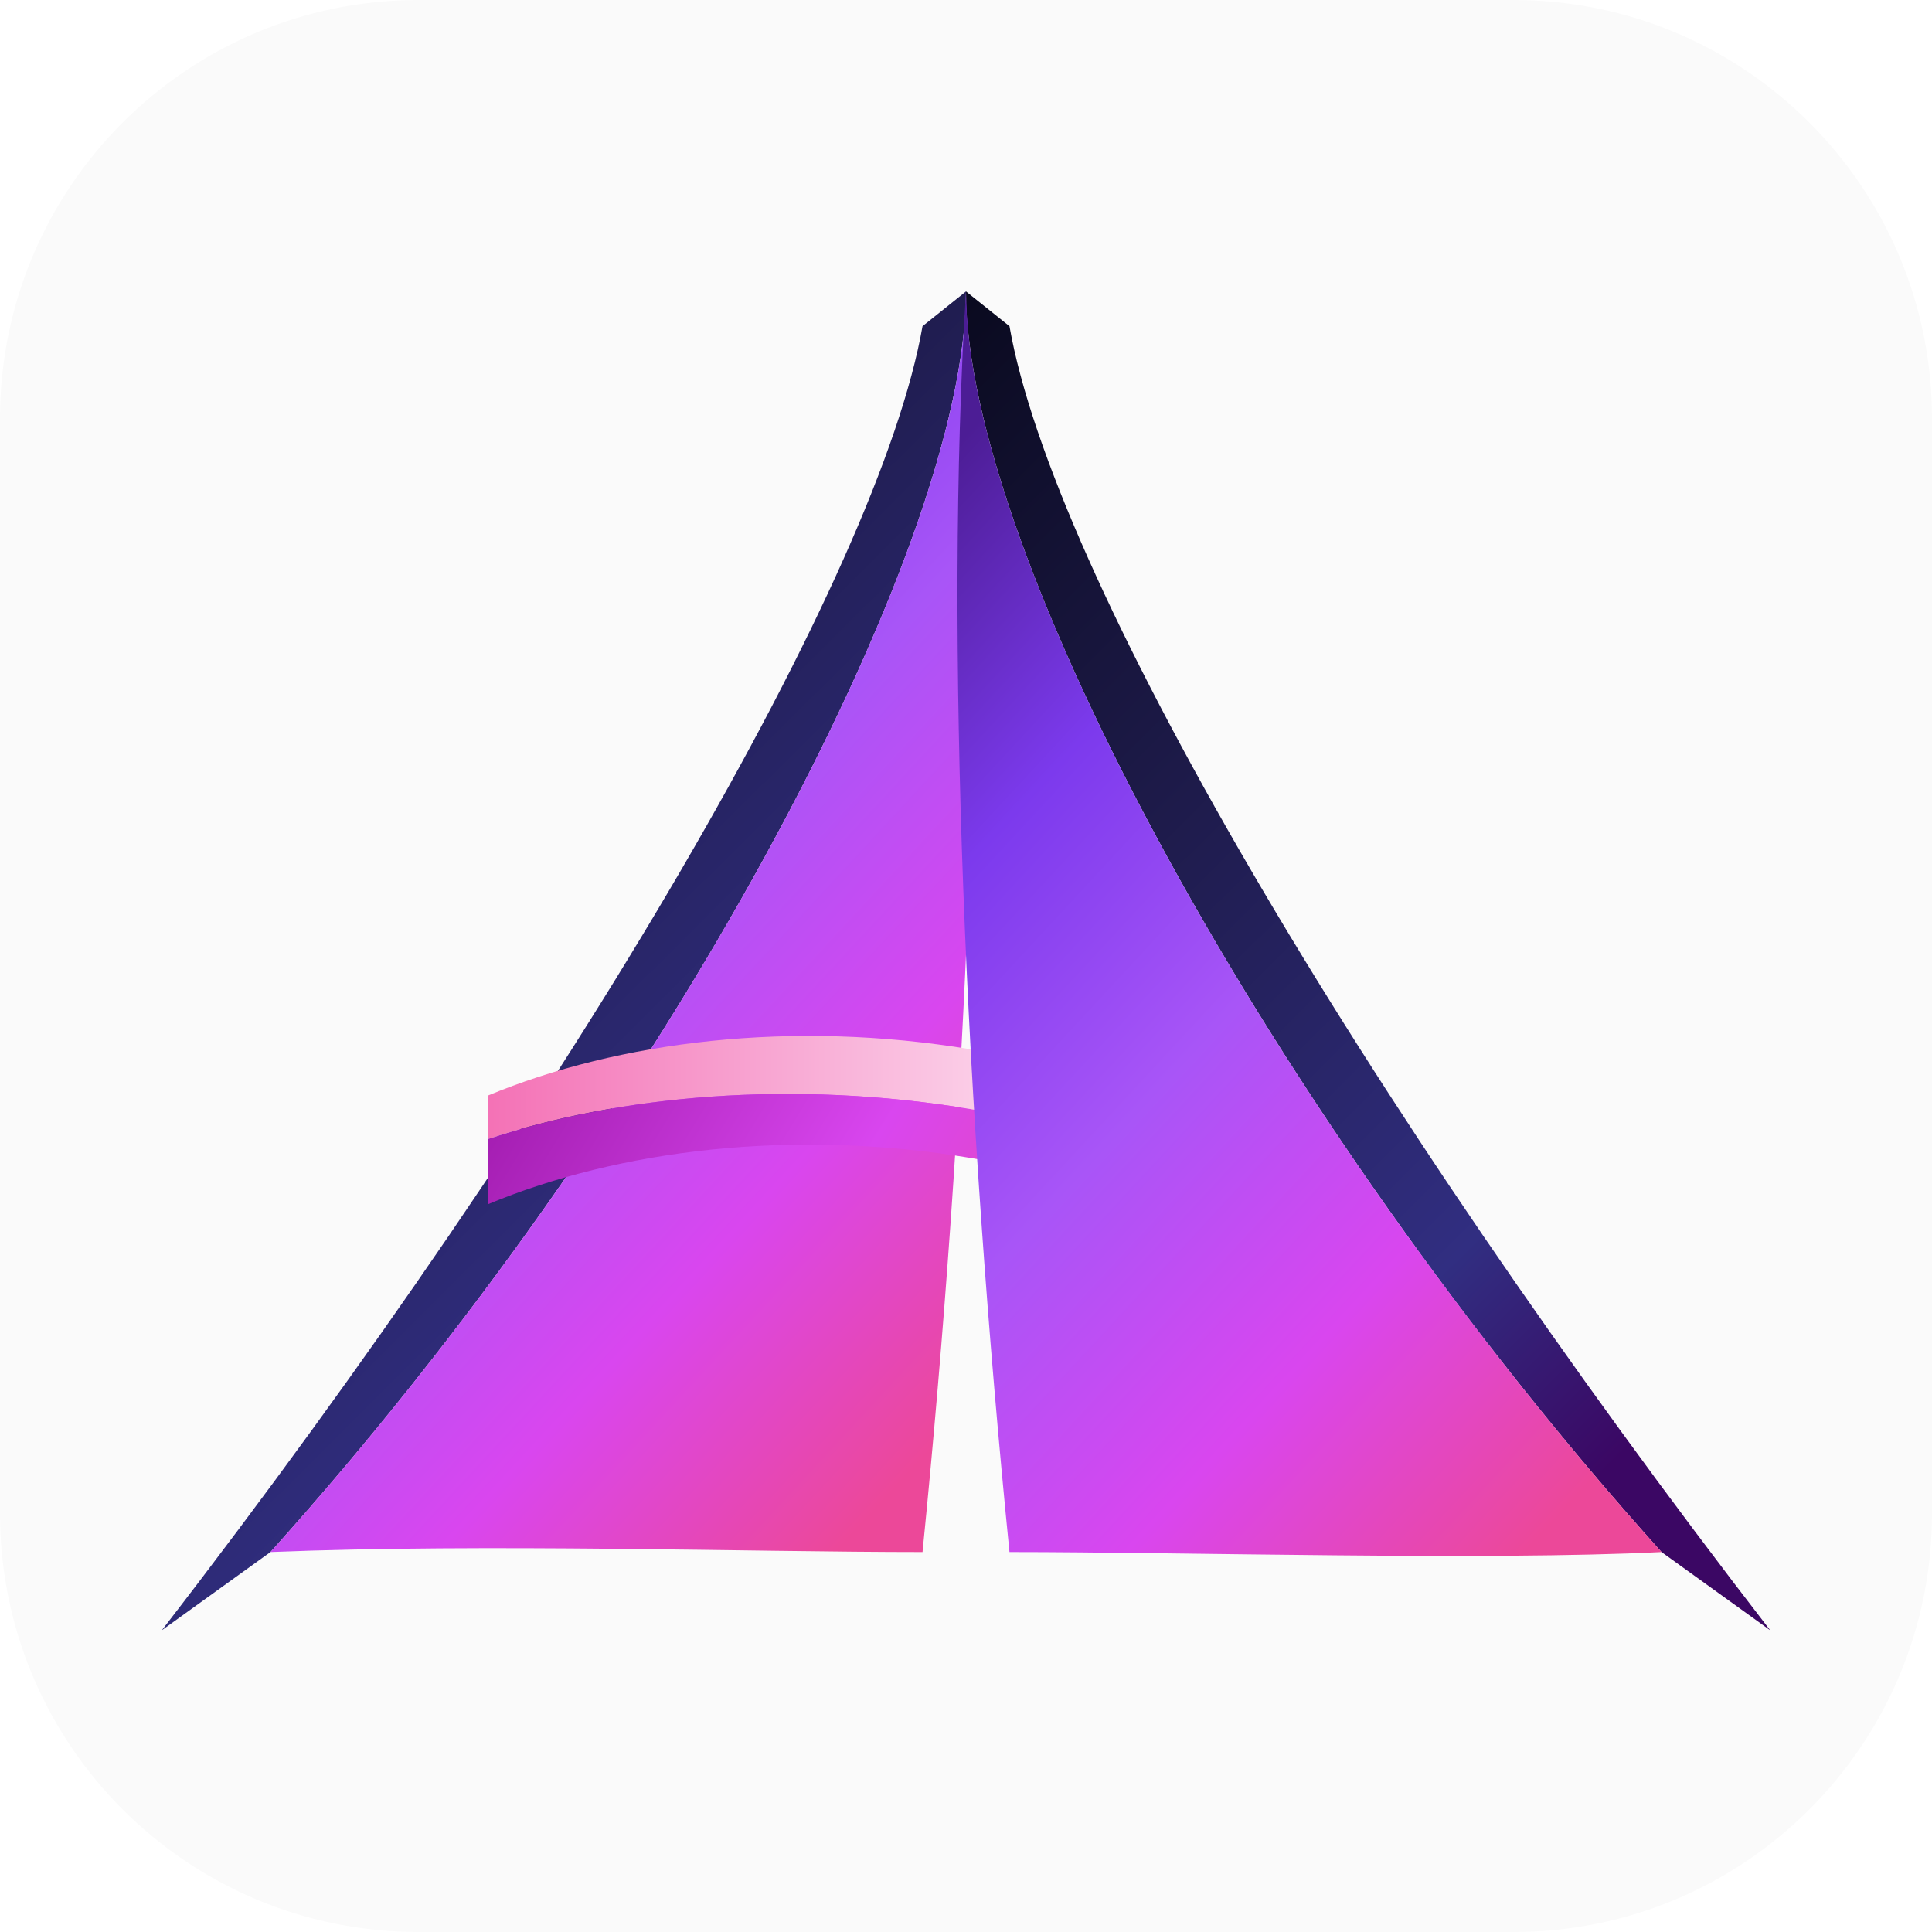
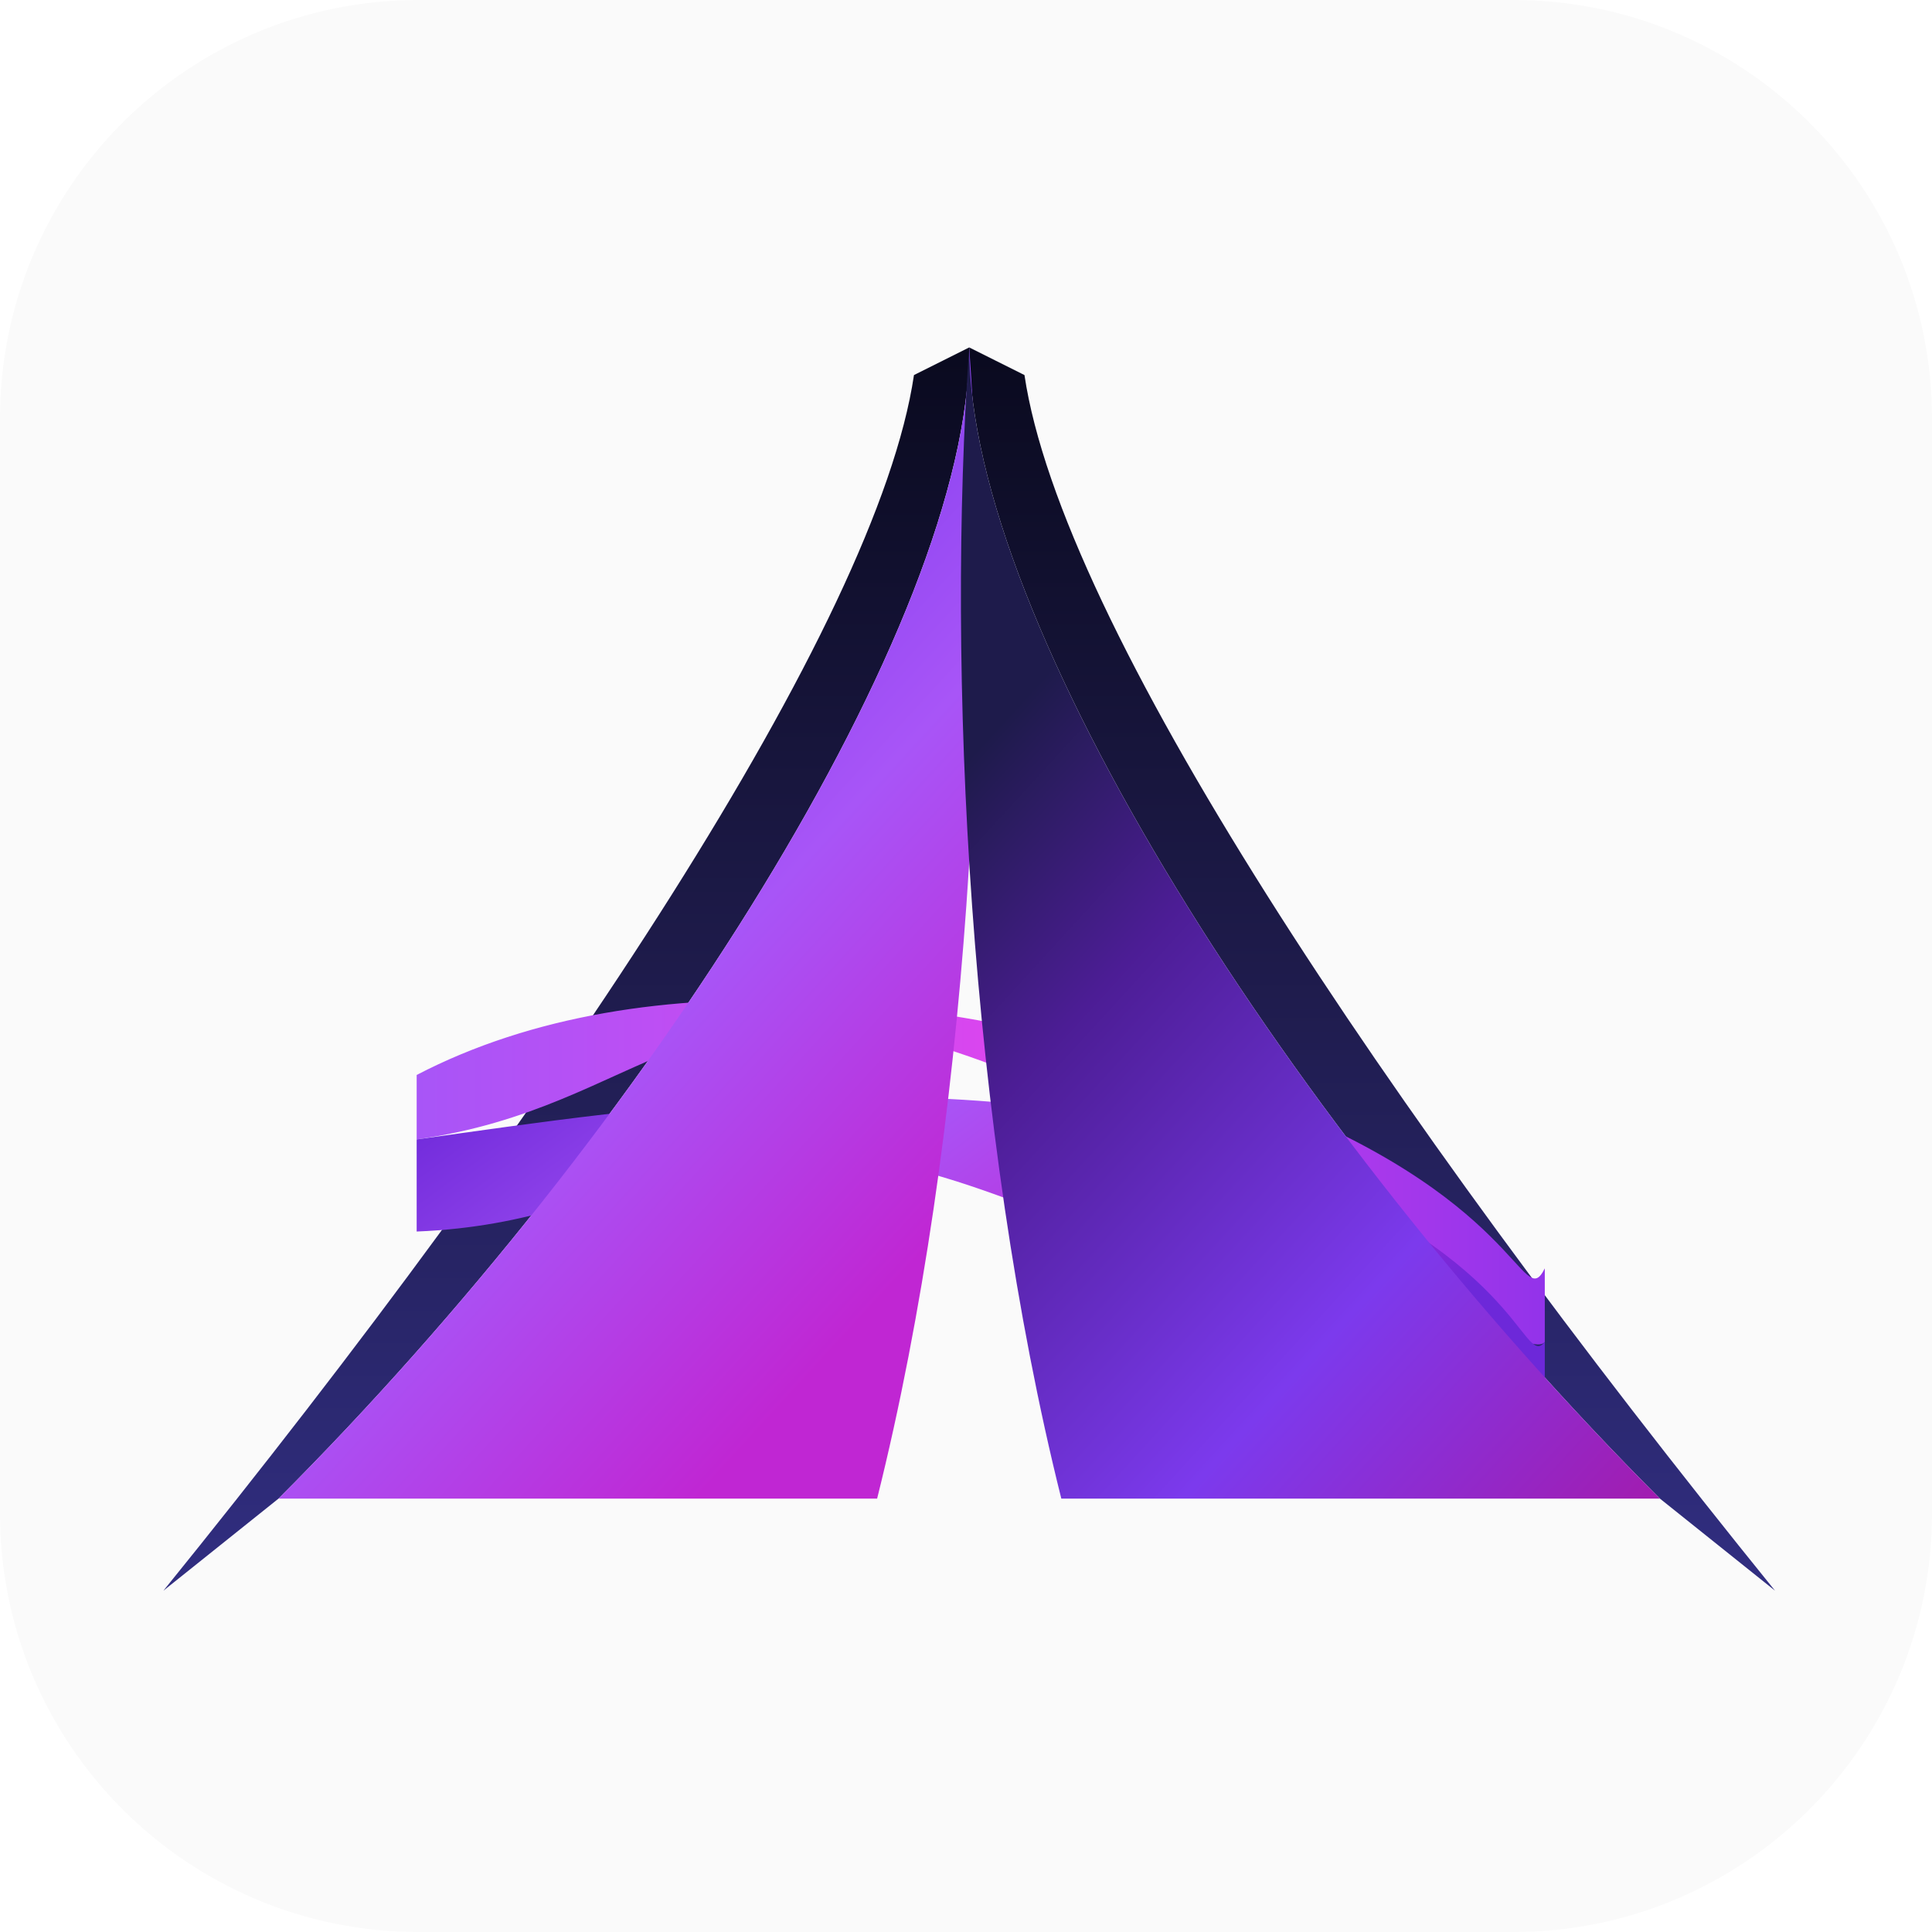
<svg xmlns="http://www.w3.org/2000/svg" viewBox="0 0 120 120">
  <defs>
-     <linearGradient id="legSide" x1="0%" y1="0%" x2="60%" y2="100%">
+     <linearGradient id="legSide" x1="0%" y1="0%" x2="0%" y2="100%">
      <stop offset="0%" stop-color="#0A0A1F" />
-       <stop offset="40%" stop-color="#1E1B4B" />
-       <stop offset="80%" stop-color="#312E81" />
-       <stop offset="100%" stop-color="#3B0764" />
+       <stop offset="50%" stop-color="#1E1B4B" />
+       <stop offset="100%" stop-color="#312E81" />
    </linearGradient>
-     <linearGradient id="legFront" x1="20%" y1="0%" x2="80%" y2="100%">
+     <linearGradient id="legFrontL" x1="0%" y1="10%" x2="60%" y2="100%">
      <stop offset="0%" stop-color="#4C1D95" />
-       <stop offset="25%" stop-color="#7C3AED" />
-       <stop offset="50%" stop-color="#A855F7" />
-       <stop offset="75%" stop-color="#D946EF" />
-       <stop offset="100%" stop-color="#EC4899" />
+       <stop offset="30%" stop-color="#7C3AED" />
+       <stop offset="65%" stop-color="#A855F7" />
+       <stop offset="100%" stop-color="#C026D3" />
+     </linearGradient>
+     <linearGradient id="legFrontR" x1="40%" y1="10%" x2="100%" y2="100%">
+       <stop offset="0%" stop-color="#1E1B4B" />
+       <stop offset="25%" stop-color="#4C1D95" />
+       <stop offset="65%" stop-color="#7C3AED" />
+       <stop offset="100%" stop-color="#A21CAF" />
    </linearGradient>
    <linearGradient id="barTop" x1="0%" y1="0%" x2="100%" y2="0%">
-       <stop offset="0%" stop-color="#F472B6" />
-       <stop offset="50%" stop-color="#FBCFE8" />
-       <stop offset="100%" stop-color="#F0ABFC" />
+       <stop offset="0%" stop-color="#A855F7" />
+       <stop offset="50%" stop-color="#D946EF" />
+       <stop offset="100%" stop-color="#9333EA" />
    </linearGradient>
-     <linearGradient id="barFront" x1="0%" y1="0%" x2="100%" y2="20%">
-       <stop offset="0%" stop-color="#A21CAF" />
-       <stop offset="40%" stop-color="#D946EF" />
-       <stop offset="80%" stop-color="#EC4899" />
-       <stop offset="100%" stop-color="#BE185D" />
+     <linearGradient id="barFront" x1="0%" y1="0%" x2="100%" y2="40%">
+       <stop offset="0%" stop-color="#6D28D9" />
+       <stop offset="40%" stop-color="#A855F7" />
+       <stop offset="75%" stop-color="#C026D3" />
+       <stop offset="100%" stop-color="#6D28D9" />
    </linearGradient>
  </defs>
  <rect width="120" height="120" rx="26" fill="#FAFAFA" />
-   <g transform="translate(6,10) scale(0.27)">
-     <path d="M 200 30 C 200 90, 130 220, 40 320 L 15 338 C 110 215, 180 95, 190 38 Z" fill="url(#legSide)" />
-     <path d="M 200 30 C 200 90, 130 220, 40 320 C 90 318, 150 320, 190 320 C 200 220, 205 110, 200 30 Z" fill="url(#legFront)" />
-     <path d="M 90 215 C 150 190, 250 195, 320 265 L 320 275 C 250 210, 150 205, 90 225 Z" fill="url(#barTop)" />
-     <path d="M 90 225 C 150 205, 250 210, 320 275 L 320 290 C 250 220, 150 215, 90 240 Z" fill="url(#barFront)" />
-     <path d="M 200 30 C 200 90, 270 220, 360 320 L 385 338 C 290 215, 220 95, 210 38 Z" fill="url(#legSide)" />
-     <path d="M 200 30 C 200 90, 270 220, 360 320 C 320 322, 250 320, 210 320 C 200 220, 195 110, 200 30 Z" fill="url(#legFront)" />
+   <g transform="translate(3,13) scale(0.286)">
+     <path d="M 200 30 C 200 90, 130 200, 50 280 L 25 300 C 110 195, 180 90, 188 36 Z" fill="url(#legSide)" />
+     <path d="M 200 30 C 200 90, 270 200, 350 280 L 375 300 C 290 195, 220 90, 212 36 Z" fill="url(#legSide)" />
+     <path d="M 80 188 C 130 162, 200 170, 260 192 S 320 240, 325 230 L 325 246 C 320 252, 260 205, 200 184 S 130 195, 80 202 Z" fill="url(#barTop)" />
+     <path d="M 80 202 C 130 195, 200 184, 260 205 S 320 252, 325 246 L 325 262 C 320 278, 260 232, 200 212 S 130 220, 80 222 Z" fill="url(#barFront)" />
+     <path d="M 200 30 C 200 90, 130 200, 50 280 L 180 280 C 200 200, 205 100, 200 30 Z" fill="url(#legFrontL)" />
+     <path d="M 200 30 C 200 90, 270 200, 350 280 L 220 280 C 200 200, 195 100, 200 30 Z" fill="url(#legFrontR)" />
  </g>
</svg>
